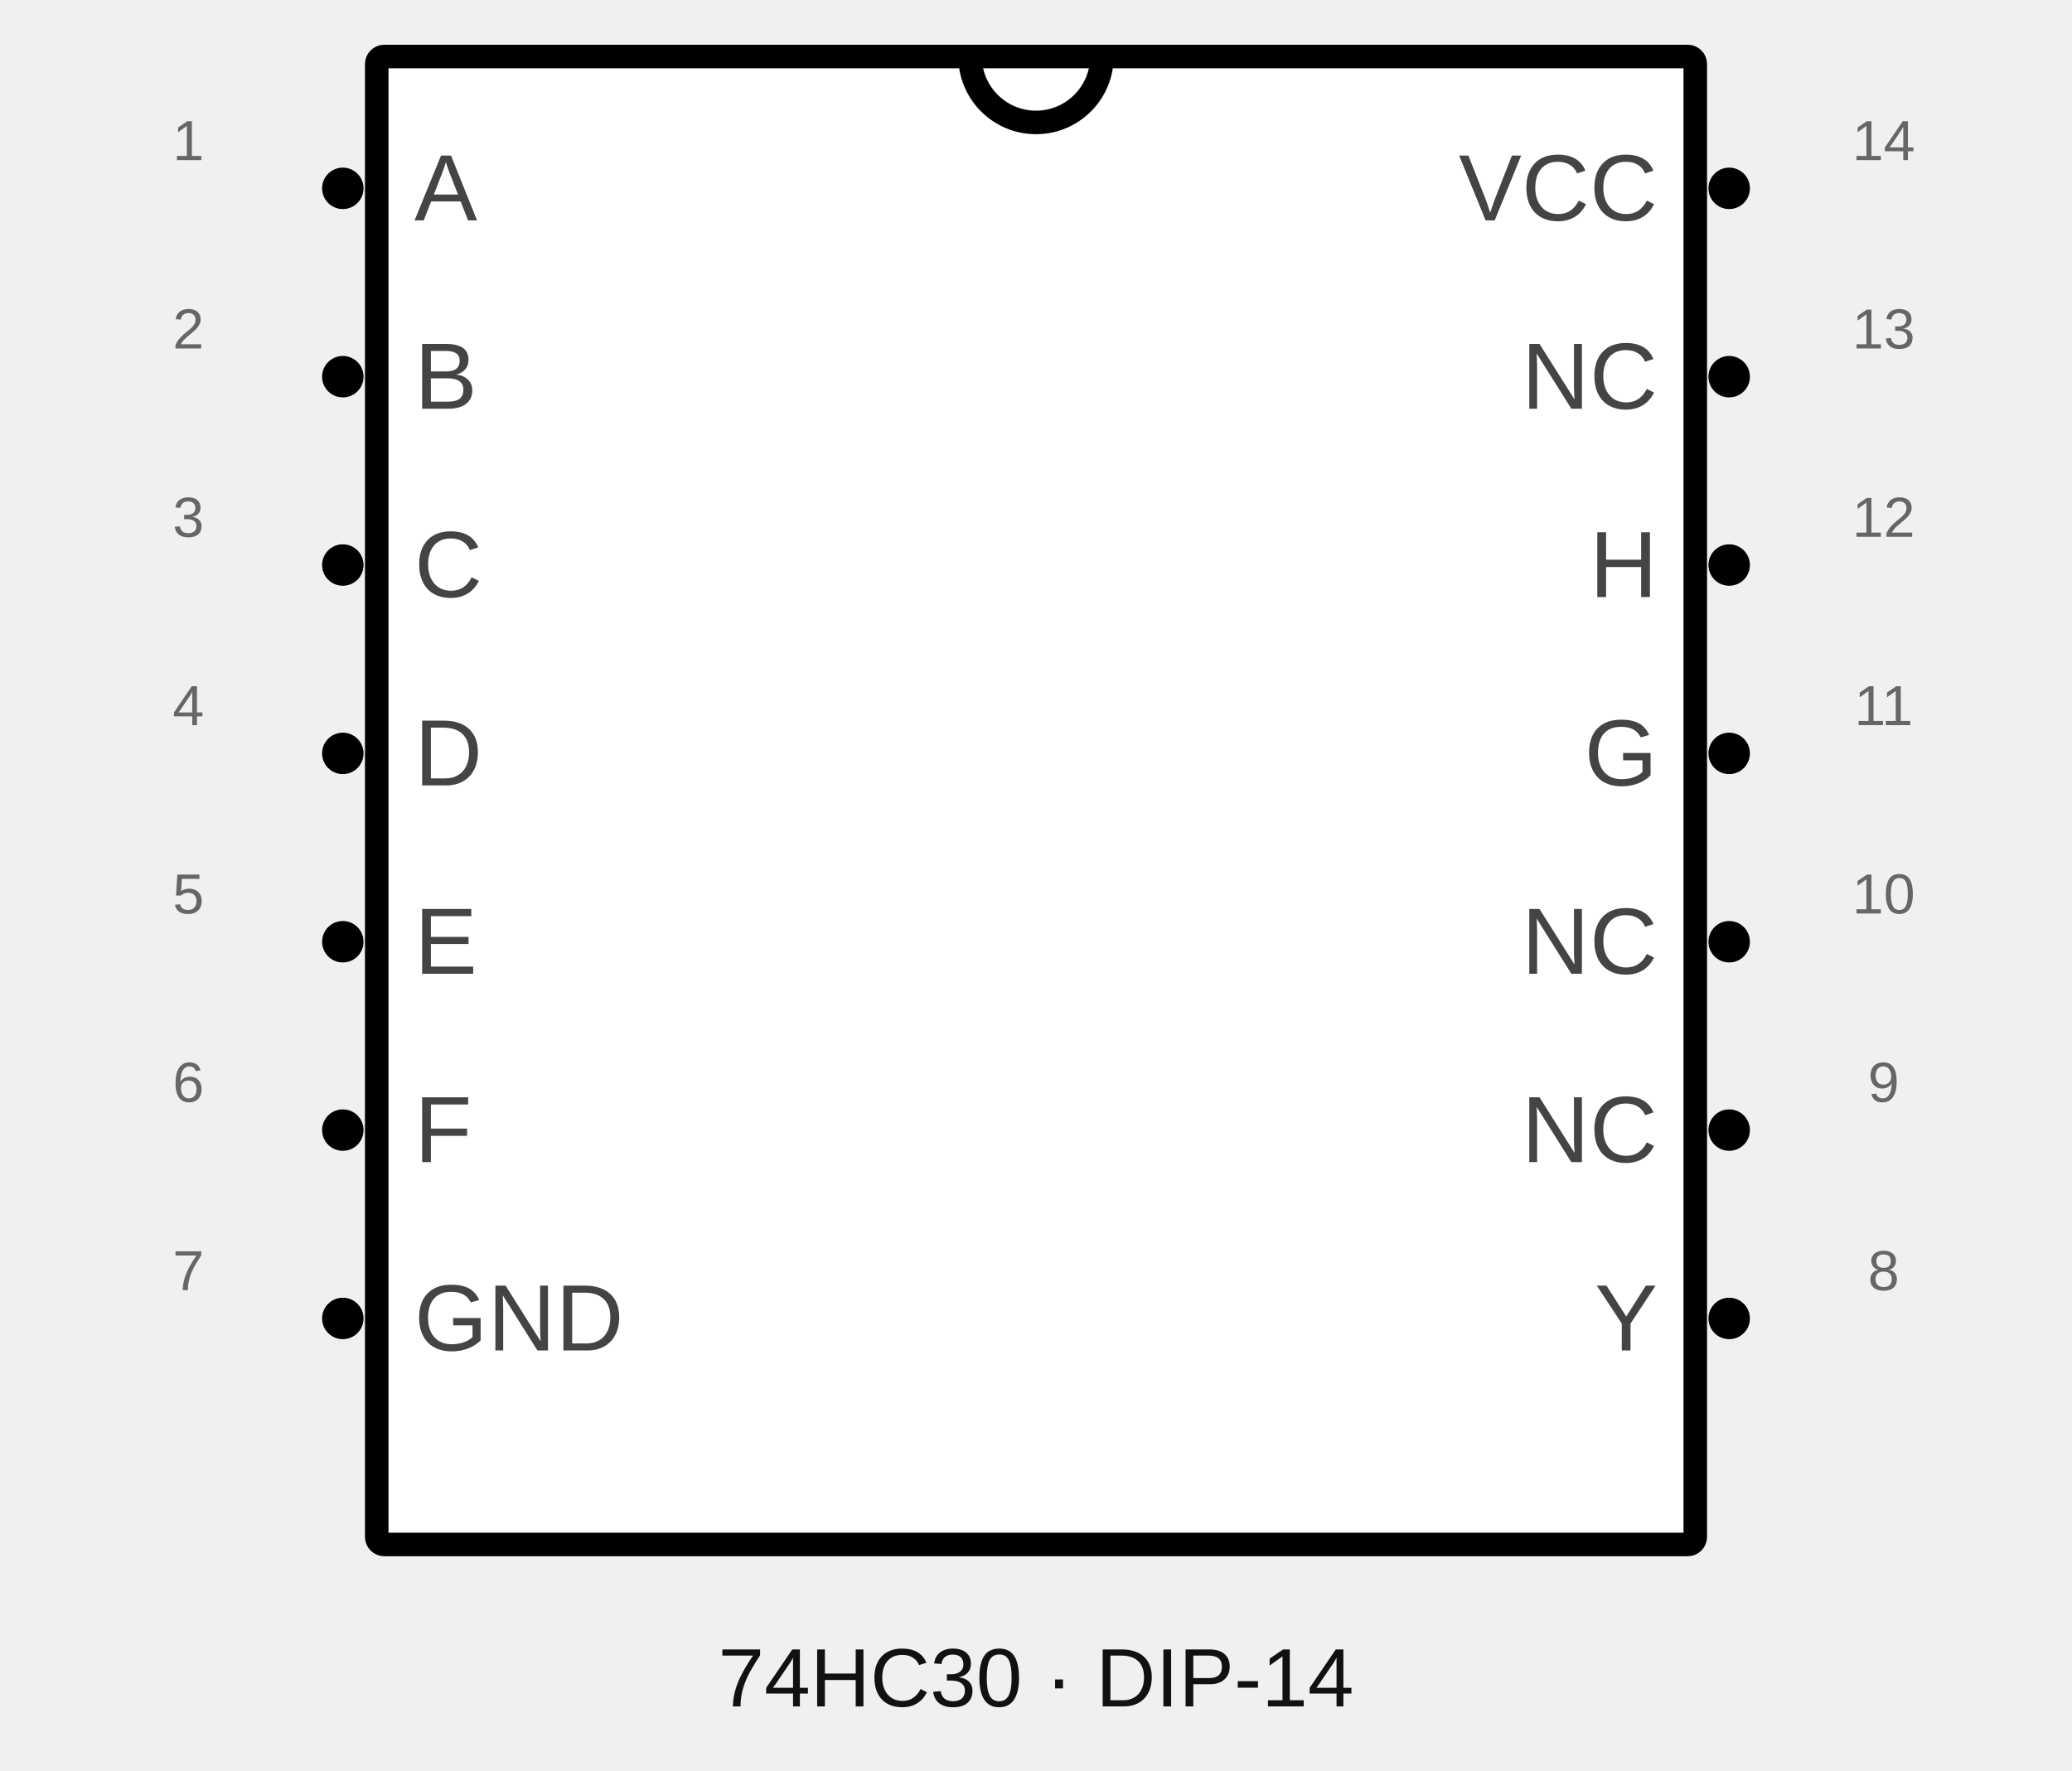
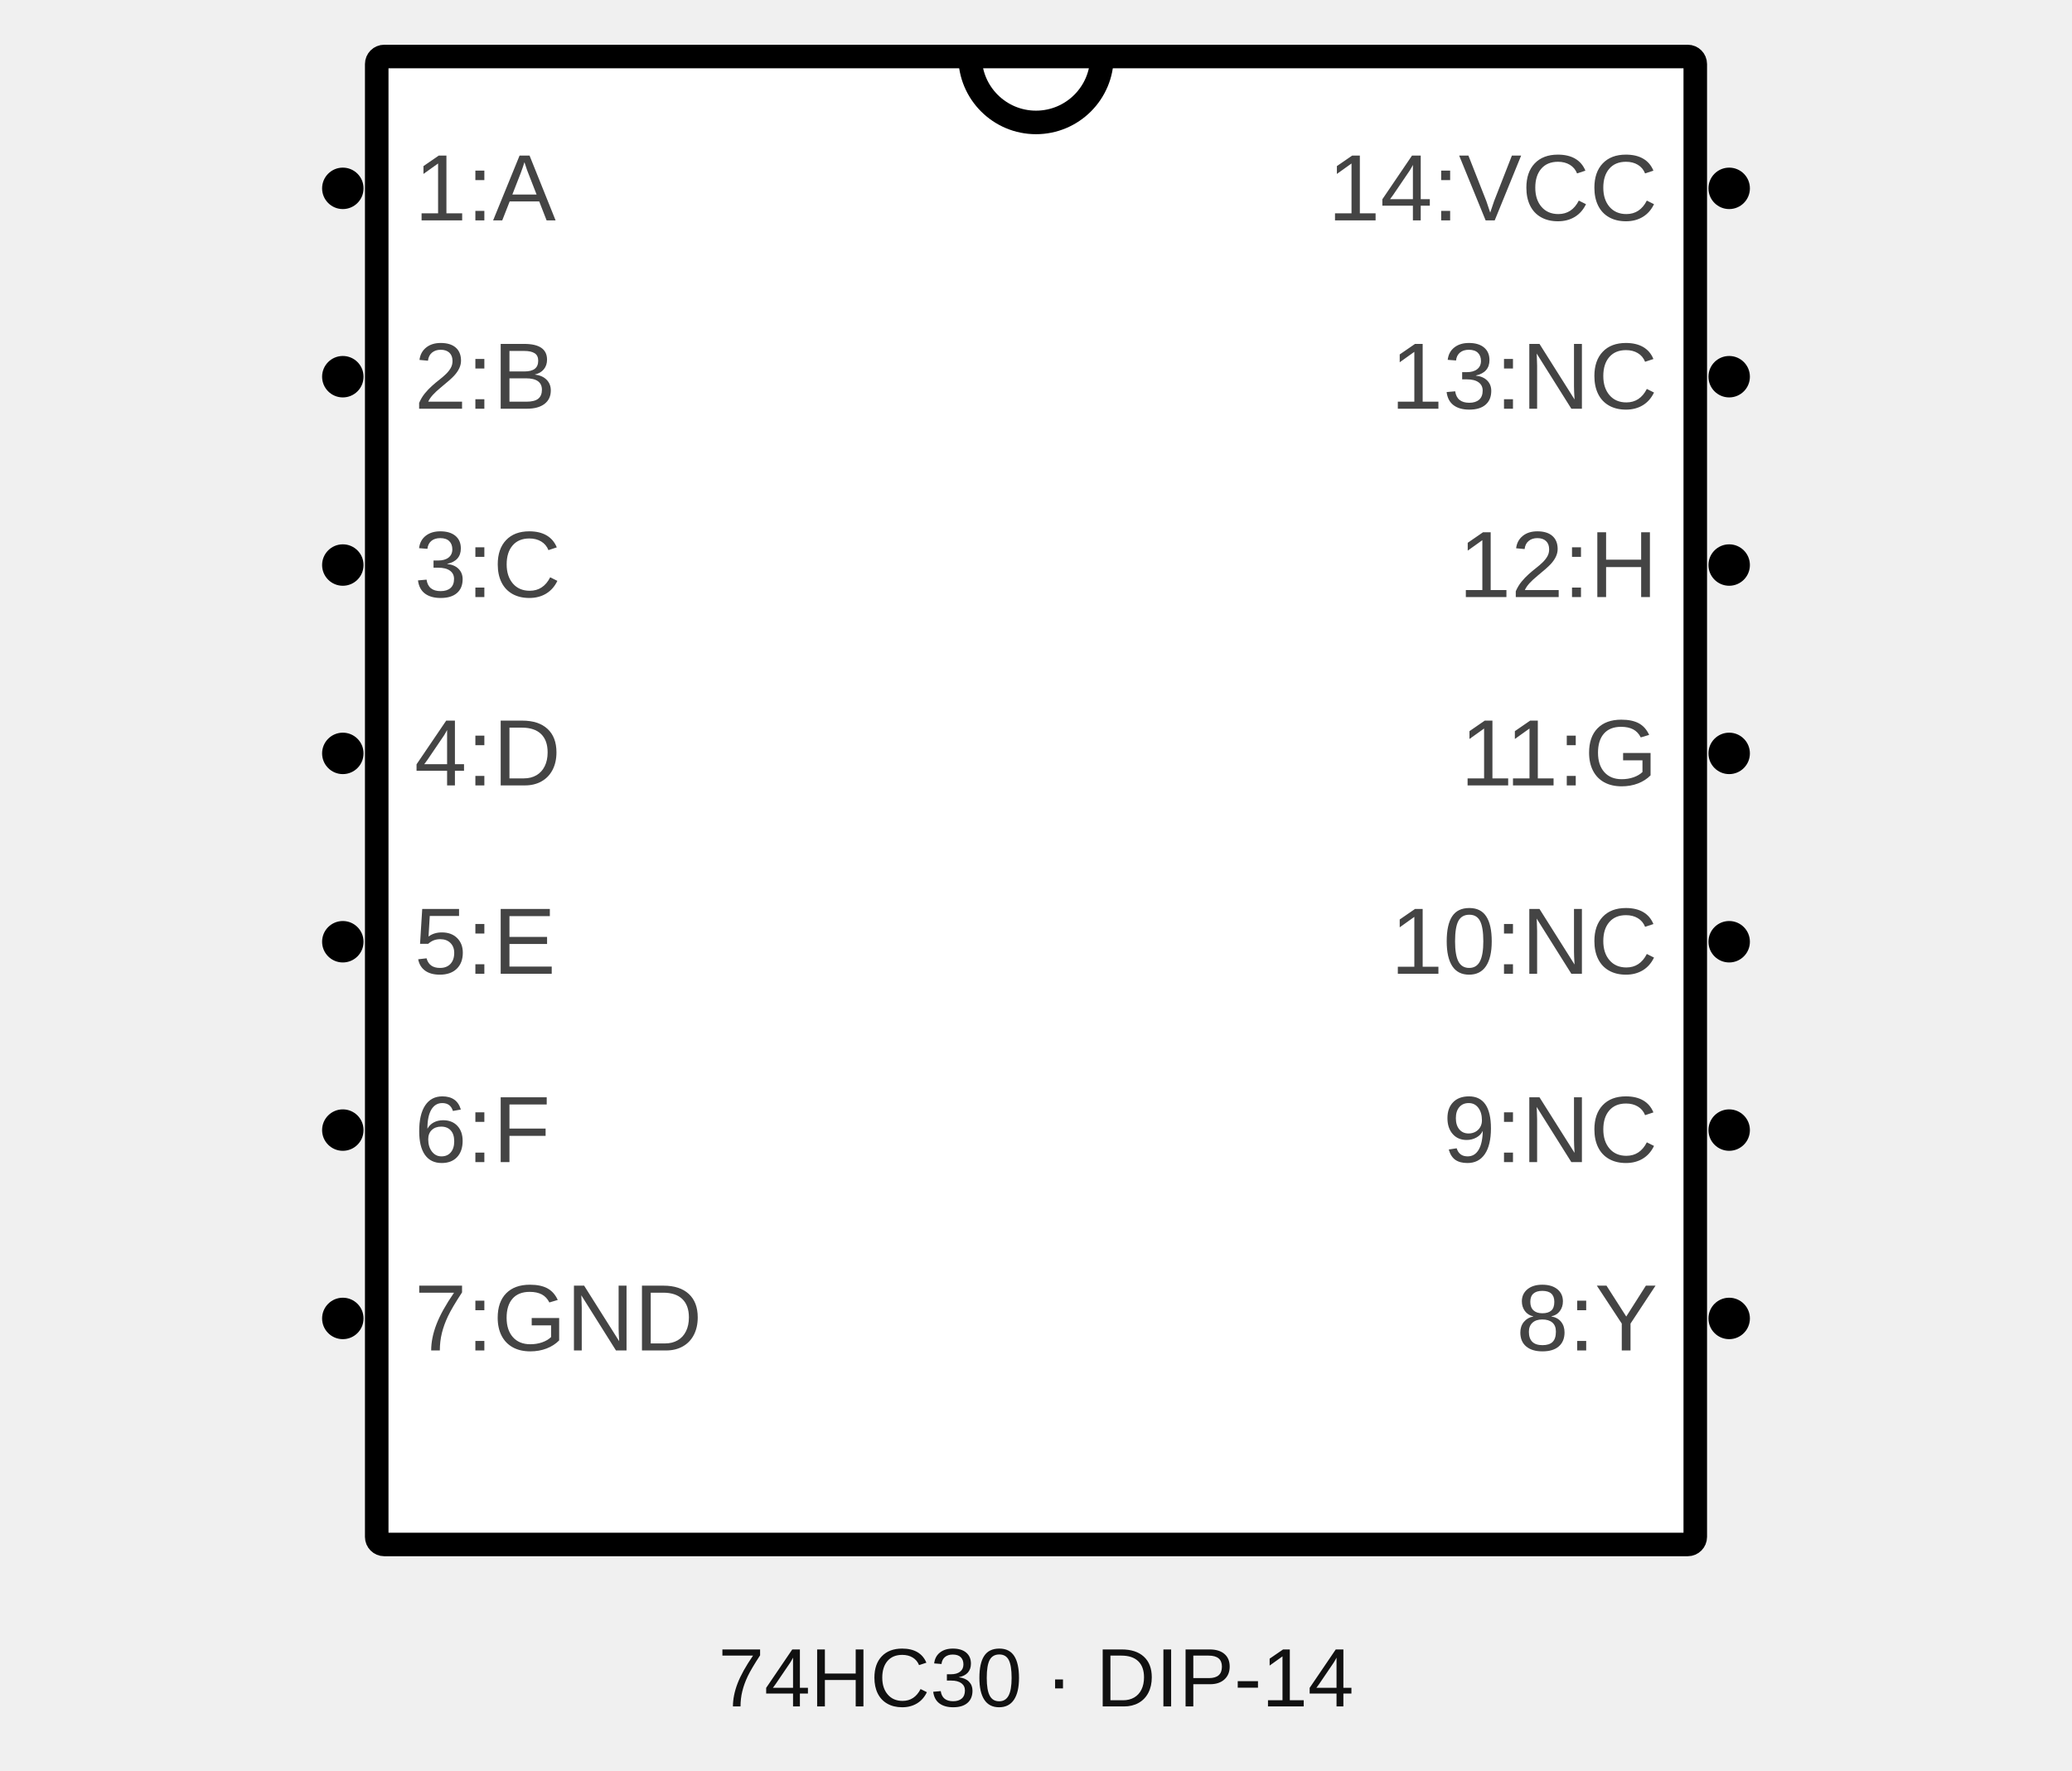
<svg xmlns="http://www.w3.org/2000/svg" viewBox="0 0 1100 940" role="img" aria-labelledby="title desc">
  <style>.body{fill:#fff;stroke:#000;stroke-width:12.5}.lead{stroke:#787878;stroke-width:9.72;stroke-linecap:round}.node{fill:#000}.pin{fill:none;stroke:none}.name{font:50px "Droid Sans",Arial,sans-serif;fill:#444}.number{font:30px "Droid Sans",Arial,sans-serif;fill:#666}.title{font:44px "Droid Sans",Arial,sans-serif;fill:#111}</style>
  <text class="title" x="550" y="906" text-anchor="middle">74HC30 · DIP-14</text>
  <rect class="body" x="200" y="30" width="700" height="790" rx="4" />
  <path d="M515.0 30a35 35 0 0 0 70 0" fill="none" stroke="#000" stroke-width="12.5" />
-   <circle class="node" cx="182" cy="100" r="11" />
+   <circle class="node" id="connector0node" data-pin-number="1" data-pin-name="A" data-direction="input" data-component-selector="@1" cx="182" cy="100" r="11" />
  <rect class="pin" id="connector0pin" data-pin-number="1" data-pin-name="A" data-direction="input" x="5" y="95" width="195" height="10" />
-   <text class="name" x="220" y="117" text-anchor="start">A</text>
-   <text class="number" x="100" y="85" text-anchor="middle">1</text>
-   <circle class="node" cx="182" cy="200" r="11" />
+   <text class="name" x="220" y="117" text-anchor="start">1:A</text>
+   <circle class="node" id="connector1node" data-pin-number="2" data-pin-name="B" data-direction="input" data-component-selector="@2" cx="182" cy="200" r="11" />
  <rect class="pin" id="connector1pin" data-pin-number="2" data-pin-name="B" data-direction="input" x="5" y="195" width="195" height="10" />
-   <text class="name" x="220" y="217" text-anchor="start">B</text>
-   <text class="number" x="100" y="185" text-anchor="middle">2</text>
-   <circle class="node" cx="182" cy="300" r="11" />
+   <text class="name" x="220" y="217" text-anchor="start">2:B</text>
+   <circle class="node" id="connector2node" data-pin-number="3" data-pin-name="C" data-direction="input" data-component-selector="@3" cx="182" cy="300" r="11" />
  <rect class="pin" id="connector2pin" data-pin-number="3" data-pin-name="C" data-direction="input" x="5" y="295" width="195" height="10" />
-   <text class="name" x="220" y="317" text-anchor="start">C</text>
-   <text class="number" x="100" y="285" text-anchor="middle">3</text>
-   <circle class="node" cx="182" cy="400" r="11" />
+   <text class="name" x="220" y="317" text-anchor="start">3:C</text>
+   <circle class="node" id="connector3node" data-pin-number="4" data-pin-name="D" data-direction="input" data-component-selector="@4" cx="182" cy="400" r="11" />
  <rect class="pin" id="connector3pin" data-pin-number="4" data-pin-name="D" data-direction="input" x="5" y="395" width="195" height="10" />
-   <text class="name" x="220" y="417" text-anchor="start">D</text>
-   <text class="number" x="100" y="385" text-anchor="middle">4</text>
-   <circle class="node" cx="182" cy="500" r="11" />
+   <text class="name" x="220" y="417" text-anchor="start">4:D</text>
+   <circle class="node" id="connector4node" data-pin-number="5" data-pin-name="E" data-direction="input" data-component-selector="@5" cx="182" cy="500" r="11" />
  <rect class="pin" id="connector4pin" data-pin-number="5" data-pin-name="E" data-direction="input" x="5" y="495" width="195" height="10" />
-   <text class="name" x="220" y="517" text-anchor="start">E</text>
-   <text class="number" x="100" y="485" text-anchor="middle">5</text>
-   <circle class="node" cx="182" cy="600" r="11" />
+   <text class="name" x="220" y="517" text-anchor="start">5:E</text>
+   <circle class="node" id="connector5node" data-pin-number="6" data-pin-name="F" data-direction="input" data-component-selector="@6" cx="182" cy="600" r="11" />
  <rect class="pin" id="connector5pin" data-pin-number="6" data-pin-name="F" data-direction="input" x="5" y="595" width="195" height="10" />
-   <text class="name" x="220" y="617" text-anchor="start">F</text>
-   <text class="number" x="100" y="585" text-anchor="middle">6</text>
-   <circle class="node" cx="182" cy="700" r="11" />
+   <text class="name" x="220" y="617" text-anchor="start">6:F</text>
+   <circle class="node" id="connector6node" data-pin-number="7" data-pin-name="GND" data-direction="power" data-component-selector="@7" cx="182" cy="700" r="11" />
  <rect class="pin" id="connector6pin" data-pin-number="7" data-pin-name="GND" data-direction="power" x="5" y="695" width="195" height="10" />
-   <text class="name" x="220" y="717" text-anchor="start">GND</text>
-   <text class="number" x="100" y="685" text-anchor="middle">7</text>
-   <circle class="node" cx="918" cy="700" r="11" />
+   <text class="name" x="220" y="717" text-anchor="start">7:GND</text>
+   <circle class="node" id="connector7node" data-pin-number="8" data-pin-name="Y" data-direction="output" data-component-selector="@8" cx="918" cy="700" r="11" />
  <rect class="pin" id="connector7pin" data-pin-number="8" data-pin-name="Y" data-direction="output" x="900" y="695" width="195" height="10" />
-   <text class="name" x="880" y="717" text-anchor="end">Y</text>
-   <text class="number" x="1000" y="685" text-anchor="middle">8</text>
-   <circle class="node" cx="918" cy="600" r="11" />
+   <text class="name" x="880" y="717" text-anchor="end">8:Y</text>
+   <circle class="node" id="connector8node" data-pin-number="9" data-pin-name="NC" data-direction="nc" data-component-selector="@9" cx="918" cy="600" r="11" />
  <rect class="pin" id="connector8pin" data-pin-number="9" data-pin-name="NC" data-direction="nc" x="900" y="595" width="195" height="10" />
-   <text class="name" x="880" y="617" text-anchor="end">NC</text>
-   <text class="number" x="1000" y="585" text-anchor="middle">9</text>
-   <circle class="node" cx="918" cy="500" r="11" />
+   <text class="name" x="880" y="617" text-anchor="end">9:NC</text>
+   <circle class="node" id="connector9node" data-pin-number="10" data-pin-name="NC" data-direction="nc" data-component-selector="@10" cx="918" cy="500" r="11" />
  <rect class="pin" id="connector9pin" data-pin-number="10" data-pin-name="NC" data-direction="nc" x="900" y="495" width="195" height="10" />
-   <text class="name" x="880" y="517" text-anchor="end">NC</text>
-   <text class="number" x="1000" y="485" text-anchor="middle">10</text>
-   <circle class="node" cx="918" cy="400" r="11" />
+   <text class="name" x="880" y="517" text-anchor="end">10:NC</text>
+   <circle class="node" id="connector10node" data-pin-number="11" data-pin-name="G" data-direction="input" data-component-selector="@11" cx="918" cy="400" r="11" />
  <rect class="pin" id="connector10pin" data-pin-number="11" data-pin-name="G" data-direction="input" x="900" y="395" width="195" height="10" />
-   <text class="name" x="880" y="417" text-anchor="end">G</text>
-   <text class="number" x="1000" y="385" text-anchor="middle">11</text>
-   <circle class="node" cx="918" cy="300" r="11" />
+   <text class="name" x="880" y="417" text-anchor="end">11:G</text>
+   <circle class="node" id="connector11node" data-pin-number="12" data-pin-name="H" data-direction="input" data-component-selector="@12" cx="918" cy="300" r="11" />
  <rect class="pin" id="connector11pin" data-pin-number="12" data-pin-name="H" data-direction="input" x="900" y="295" width="195" height="10" />
-   <text class="name" x="880" y="317" text-anchor="end">H</text>
-   <text class="number" x="1000" y="285" text-anchor="middle">12</text>
-   <circle class="node" cx="918" cy="200" r="11" />
+   <text class="name" x="880" y="317" text-anchor="end">12:H</text>
+   <circle class="node" id="connector12node" data-pin-number="13" data-pin-name="NC" data-direction="nc" data-component-selector="@13" cx="918" cy="200" r="11" />
  <rect class="pin" id="connector12pin" data-pin-number="13" data-pin-name="NC" data-direction="nc" x="900" y="195" width="195" height="10" />
-   <text class="name" x="880" y="217" text-anchor="end">NC</text>
-   <text class="number" x="1000" y="185" text-anchor="middle">13</text>
-   <circle class="node" cx="918" cy="100" r="11" />
+   <text class="name" x="880" y="217" text-anchor="end">13:NC</text>
+   <circle class="node" id="connector13node" data-pin-number="14" data-pin-name="VCC" data-direction="power" data-component-selector="@14" cx="918" cy="100" r="11" />
  <rect class="pin" id="connector13pin" data-pin-number="14" data-pin-name="VCC" data-direction="power" x="900" y="95" width="195" height="10" />
-   <text class="name" x="880" y="117" text-anchor="end">VCC</text>
-   <text class="number" x="1000" y="85" text-anchor="middle">14</text>
+   <text class="name" x="880" y="117" text-anchor="end">14:VCC</text>
</svg>
